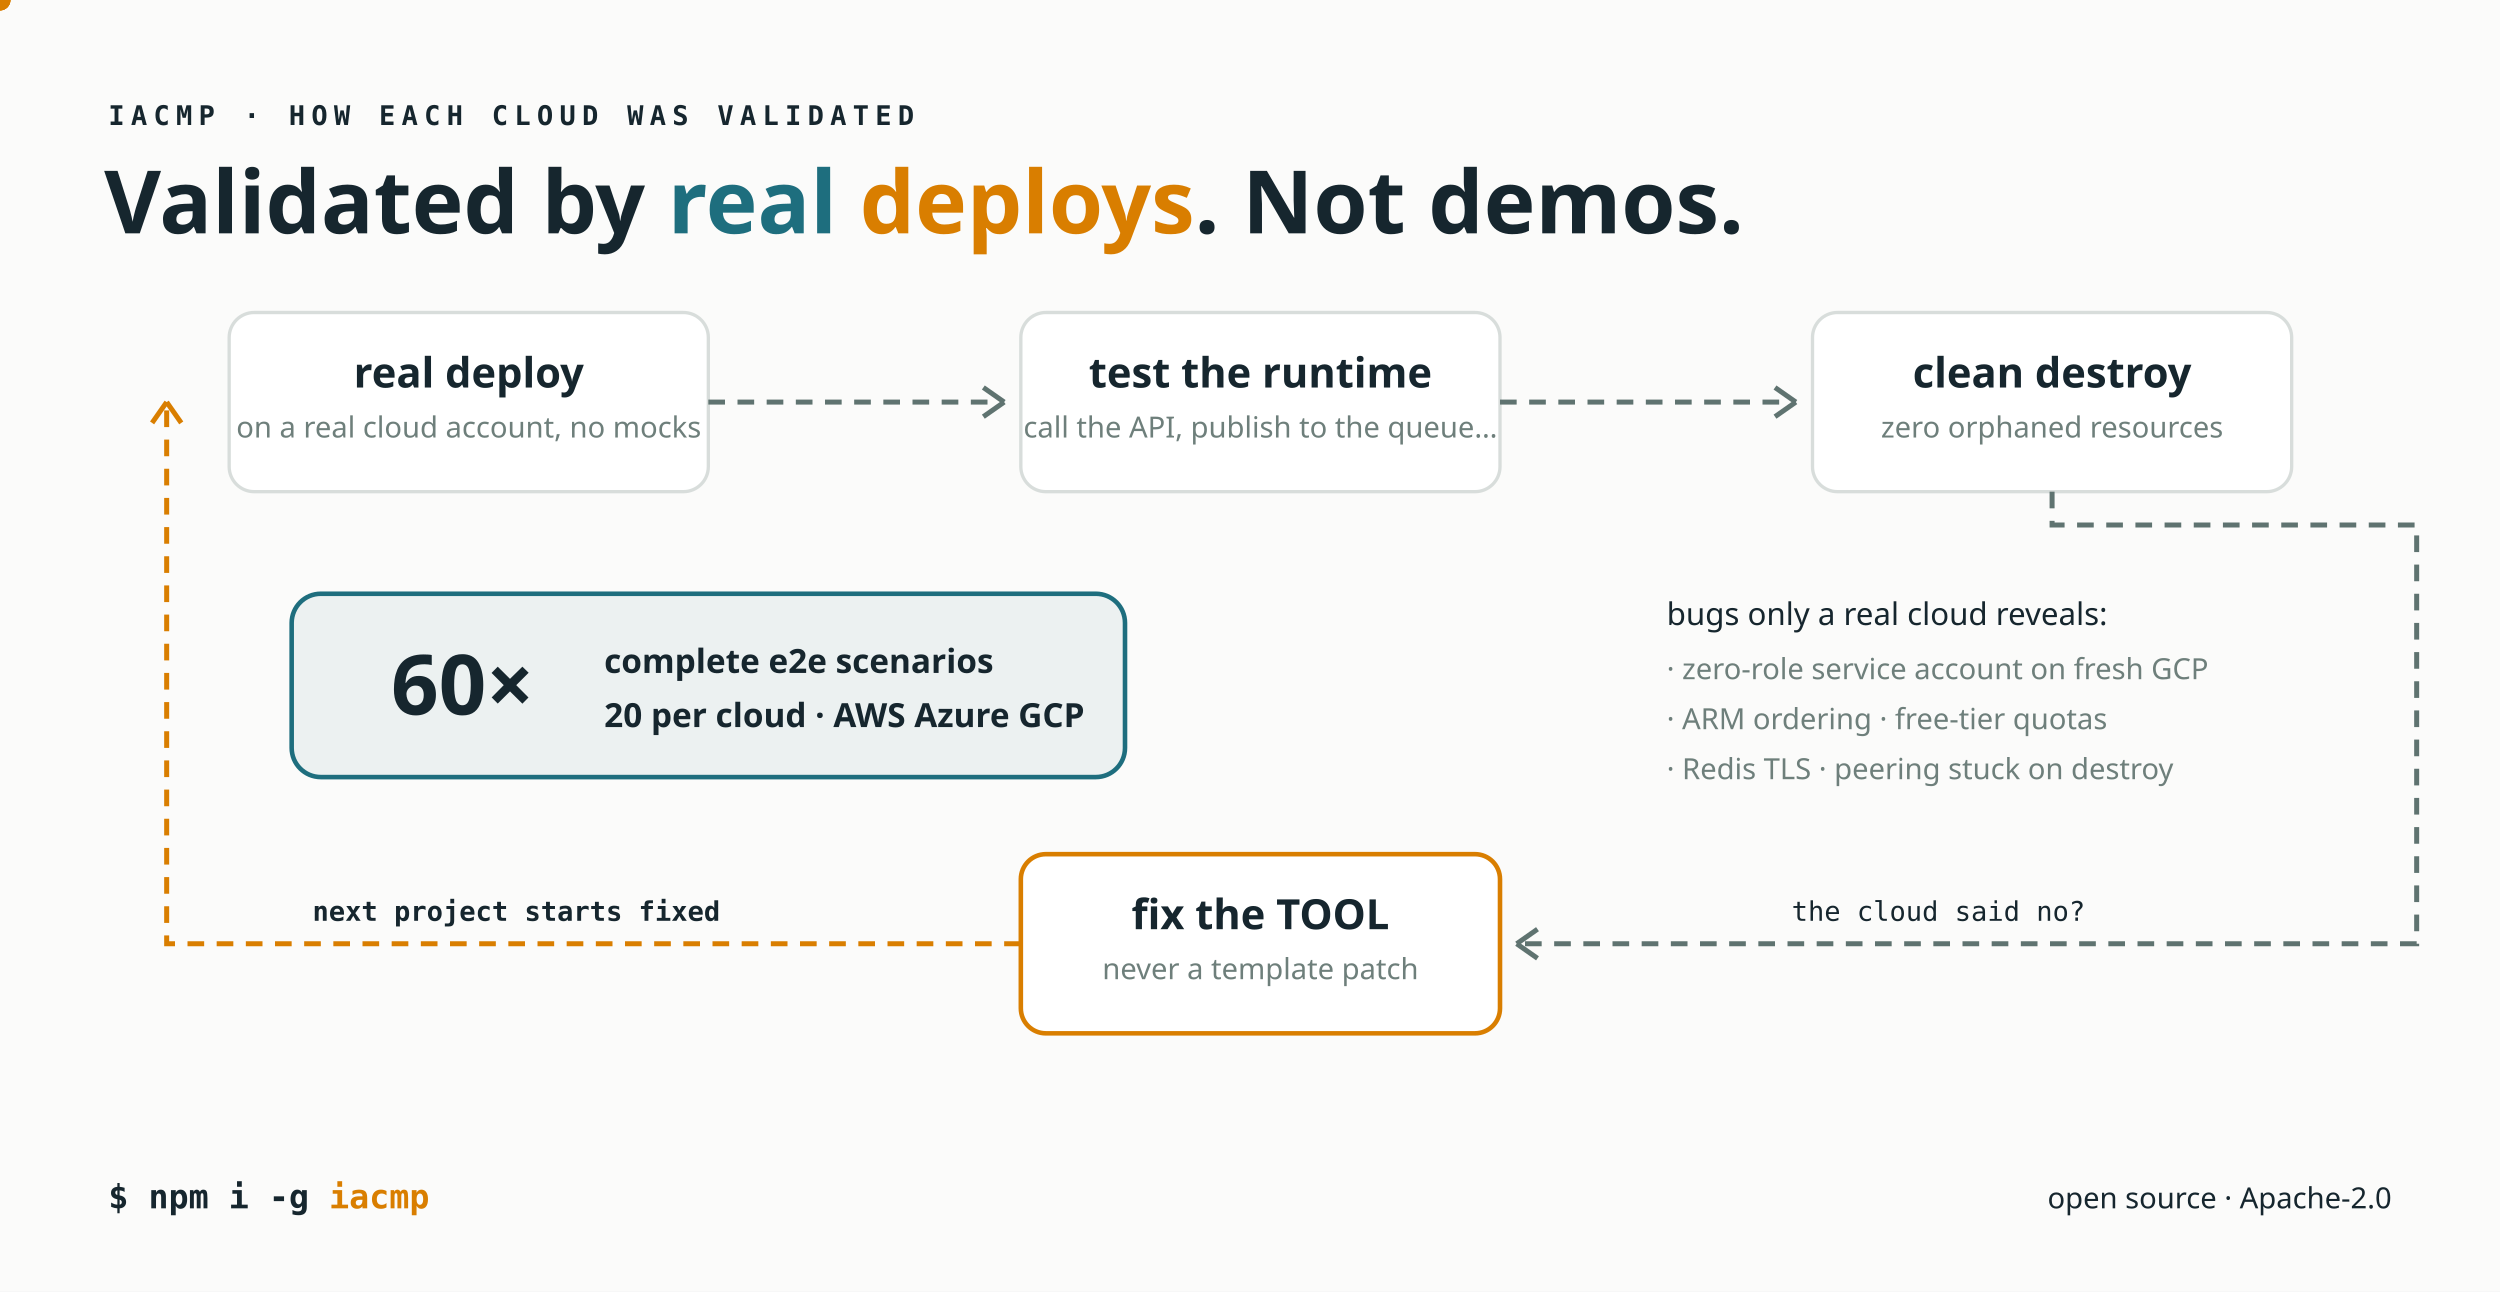
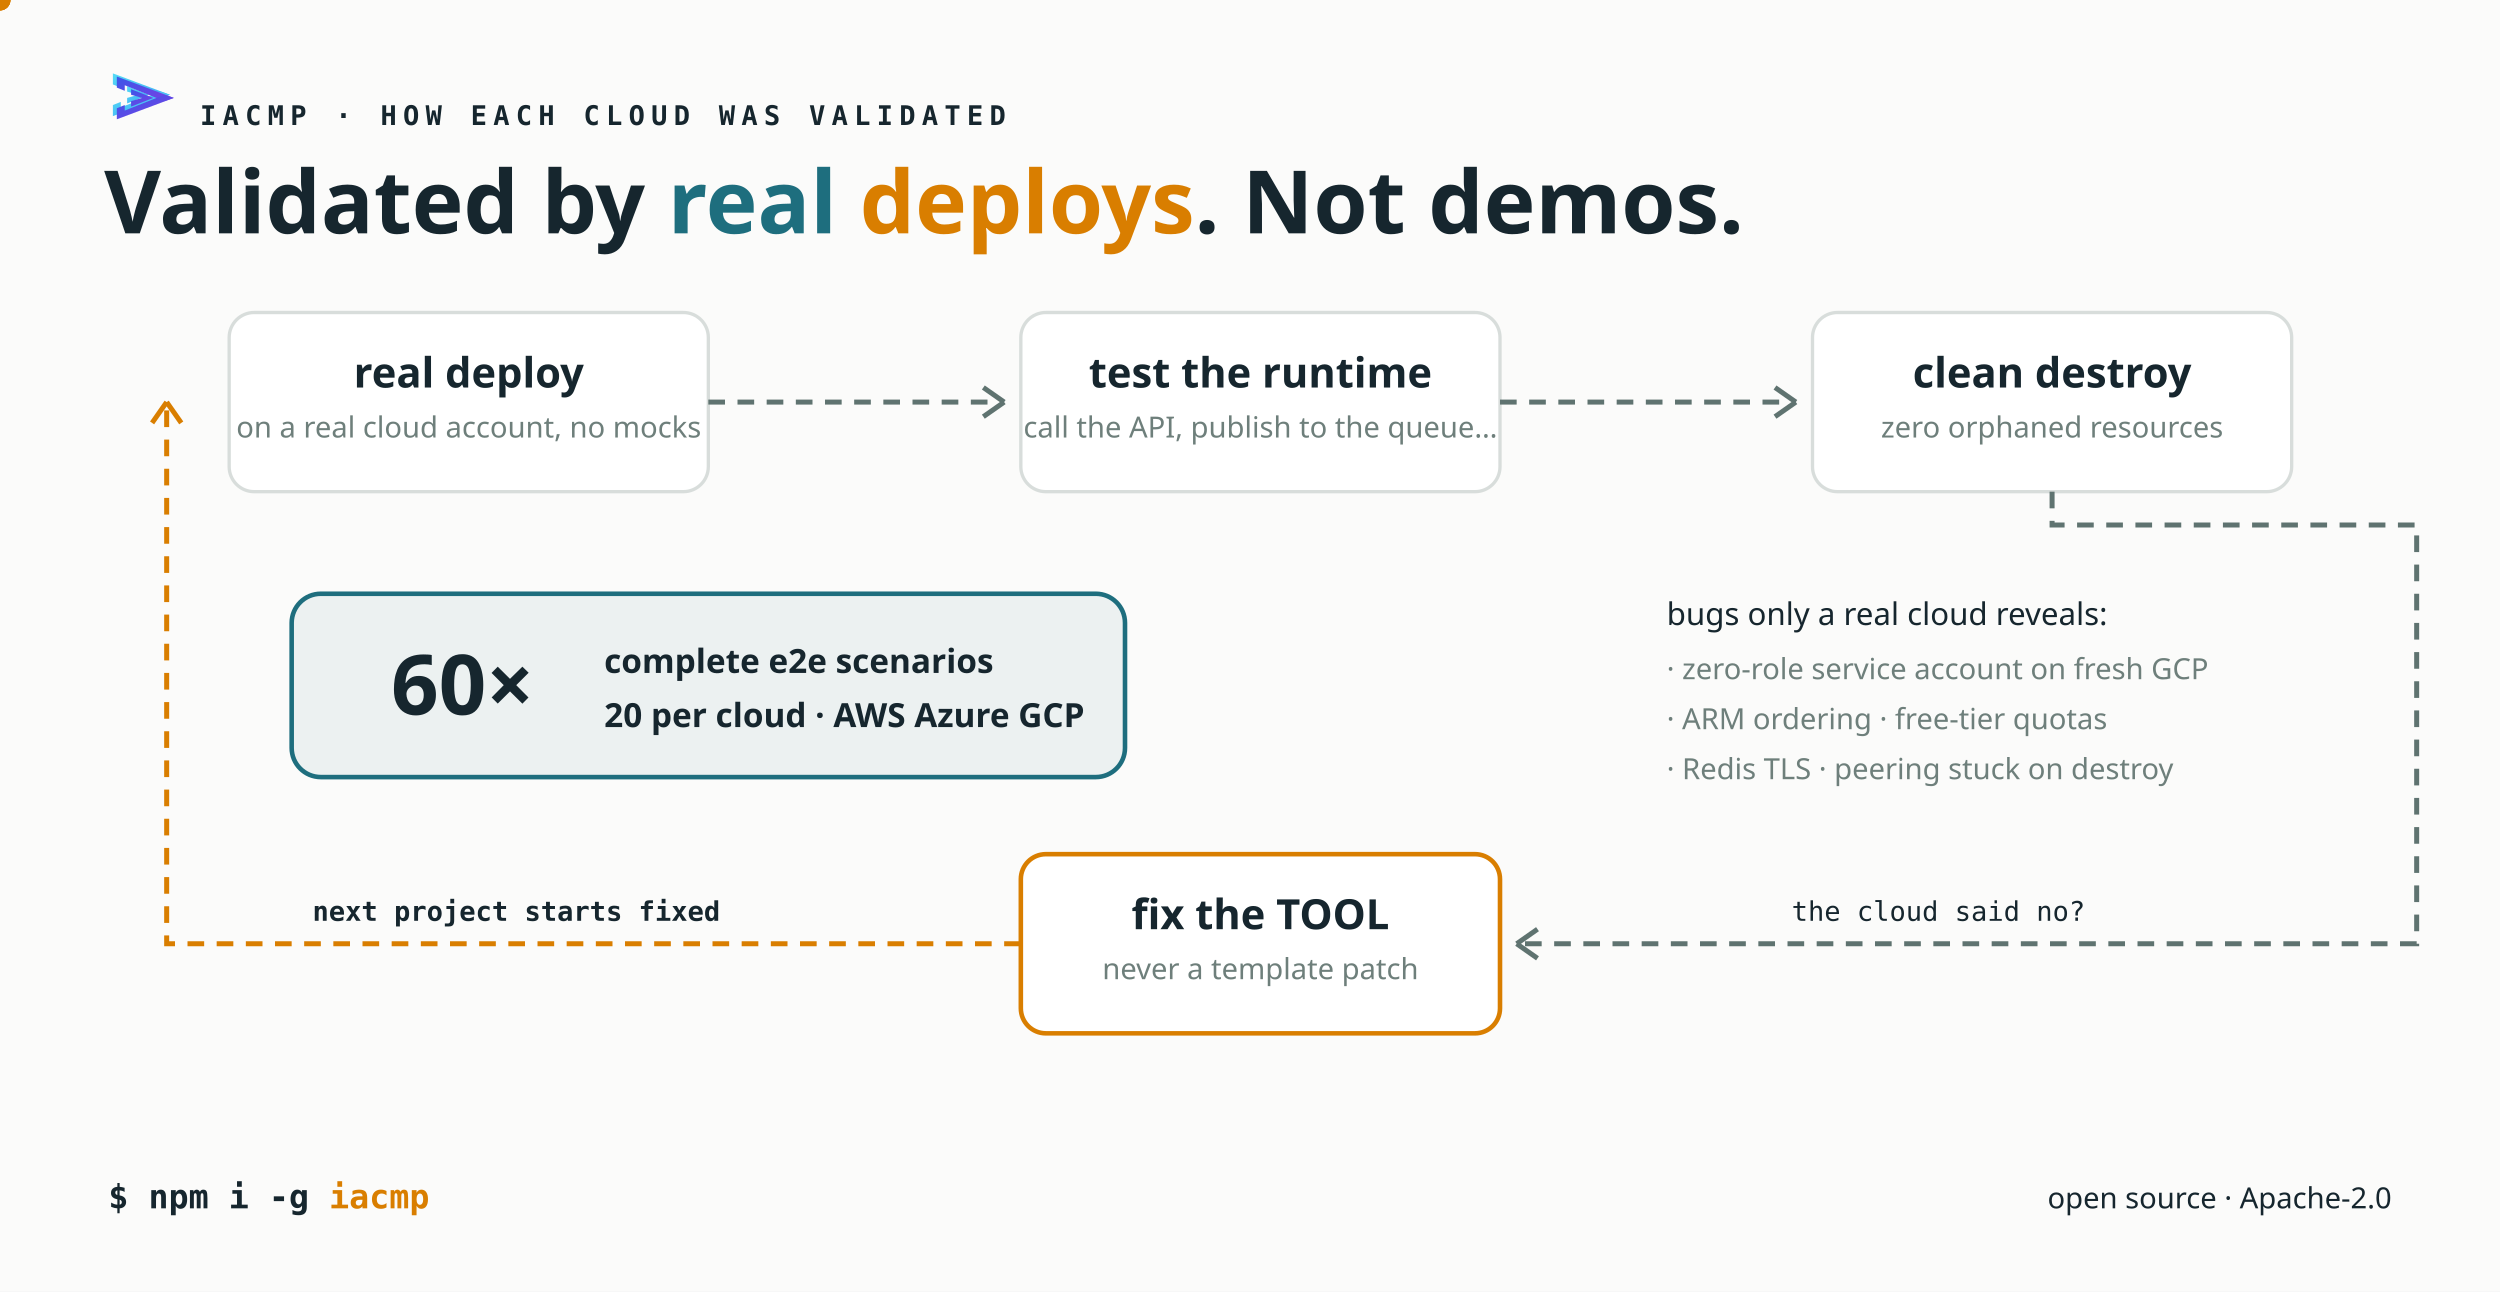
<svg xmlns="http://www.w3.org/2000/svg" viewBox="0 0 1200 620" font-family="'Avenir Next','Segoe UI',system-ui,sans-serif">
+   <defs>
+     <linearGradient id="lgBack" x1="0" y1="0" x2="1" y2="1">
+       <stop offset="0" stop-color="#55DBF5" />
+       <stop offset="1" stop-color="#3FA9F5" />
+     </linearGradient>
+     <linearGradient id="lgFront" x1="0" y1="0" x2="1" y2="1">
+       <stop offset="0" stop-color="#3B57E8" />
+       <stop offset="1" stop-color="#7A3FE4" />
+     </linearGradient>
+   </defs>
  <style>
  text { fill: #16262E; }
  .mono { font-family: ui-monospace,'SF Mono',Menlo,Consolas,monospace; }
  .sub { fill: #6E7F7B; }
  .wire { fill: none; stroke: #5F7370; stroke-width: 2.4; stroke-dasharray: 8 6; animation: march 1.5s linear infinite; }
  .wire.fix { stroke: #D97E00; }
  .tip { fill: none; stroke: #5F7370; stroke-width: 2.4; }
  .tip.fix { stroke: #D97E00; }
  @keyframes march { to { stroke-dashoffset: -14; } }
  .pulse { fill: #D97E00; }
  .p1 { offset-path: path('M340 193 L 482 193'); animation: tr 3s linear infinite; }
  .p2 { offset-path: path('M720 193 L 862 193'); animation: tr 3s linear infinite .75s; }
  .p3 { offset-path: path('M985 236 L 985 252 L 1160 252 L 1160 453 L 728 453'); animation: tr 3s linear infinite 1.5s; }
  .p4 { offset-path: path('M490 453 L 80 453 L 80 193 L 100 193'); animation: tr 3s linear infinite 2.25s; }
  @keyframes tr { from { offset-distance: 0%; opacity: 0; } 10% { opacity: 1; } 90% { opacity: 1; } to { offset-distance: 100%; opacity: 0; } }
</style>
  <rect width="1200" height="620" fill="#FBFBFA" />
-   <text x="52" y="60" class="mono" font-size="13" letter-spacing="3" font-weight="600" fill="#1E6E7E">IACMP · HOW EACH CLOUD WAS VALIDATED</text>
+   <g transform="translate(50,28) scale(0.38)">
+     <g transform="translate(-5,-4)" fill="url(#lgBack)">
+       <path d="M16,23 L88,50 L76,54 L26,34 L26,41 L16,37 Z" />
+       <path d="M16,77 L88,50 L76,46 L26,66 L26,59 L16,63 Z" />
+       <path d="M34,39 L62,50 L34,61 L34,54 L48,50 L34,46 Z" />
+     </g>
+     <g fill="url(#lgFront)">
+       <path d="M16,23 L88,50 L76,54 L26,34 L26,41 L16,37 Z" />
+       <path d="M16,77 L88,50 L76,46 L26,66 L26,59 L16,63 Z" />
+       <path d="M34,39 L62,50 L34,61 L34,54 L48,50 L34,46 Z" />
+     </g>
+   </g>
+   <text x="96" y="60" class="mono" font-size="13" letter-spacing="3" font-weight="600" fill="#1E6E7E">IACMP · HOW EACH CLOUD WAS VALIDATED</text>
  <text x="50" y="112" font-size="42" font-weight="700">Validated by <tspan fill="#1E6E7E">real</tspan>
    <tspan fill="#D97E00">deploys</tspan>. Not demos.</text>
  <g>
    <rect x="110" y="150" width="230" height="86" rx="12" fill="#fff" stroke="#D8DDDB" stroke-width="1.6" />
    <text x="225" y="186" font-size="20" font-weight="700" text-anchor="middle">real deploy</text>
    <text x="225" y="210" font-size="14" class="sub" text-anchor="middle">on a real cloud account, no mocks</text>
  </g>
  <g>
    <rect x="490" y="150" width="230" height="86" rx="12" fill="#fff" stroke="#D8DDDB" stroke-width="1.6" />
    <text x="605" y="186" font-size="20" font-weight="700" text-anchor="middle">test the runtime</text>
    <text x="605" y="210" font-size="14" class="sub" text-anchor="middle">call the API, publish to the queue…</text>
  </g>
  <g>
    <rect x="870" y="150" width="230" height="86" rx="12" fill="#fff" stroke="#D8DDDB" stroke-width="1.6" />
    <text x="985" y="186" font-size="20" font-weight="700" text-anchor="middle">clean destroy</text>
    <text x="985" y="210" font-size="14" class="sub" text-anchor="middle">zero orphaned resources</text>
  </g>
  <g>
    <rect x="490" y="410" width="230" height="86" rx="12" fill="#fff" stroke="#D97E00" stroke-width="2.2" />
    <text x="605" y="446" font-size="20" font-weight="700" text-anchor="middle">fix the TOOL</text>
    <text x="605" y="470" font-size="14" class="sub" text-anchor="middle">never a template patch</text>
  </g>
  <path class="wire" d="M340 193 L 478 193" />
  <path class="tip" d="M482 193 l -10 -7 M482 193 l -10 7" />
  <path class="wire" d="M720 193 L 858 193" />
  <path class="tip" d="M862 193 l -10 -7 M862 193 l -10 7" />
  <path class="wire" d="M985 236 L 985 252 L 1160 252 L 1160 453 L 732 453" />
  <path class="tip" d="M728 453 l 10 -7 M728 453 l 10 7" />
  <text x="860" y="442" class="mono" font-size="13" fill="#44555C">the cloud said no?</text>
  <path class="wire fix" d="M490 453 L 80 453 L 80 197" />
  <path class="tip fix" d="M80 193 l -7 10 M80 193 l 7 10" />
  <text x="150" y="442" class="mono" font-size="13" font-weight="600" fill="#B36400">next project starts fixed</text>
  <rect x="140" y="285" width="400" height="88" rx="14" fill="rgba(30,110,126,.07)" stroke="#1E6E7E" stroke-width="2.2" />
  <text x="222" y="343" font-size="40" font-weight="700" fill="#1E6E7E" text-anchor="middle">60×</text>
  <text x="290" y="323" font-size="16" font-weight="600" fill="#44555C">complete e2e scenarios</text>
  <text x="290" y="349" font-size="16" font-weight="600" fill="#44555C">20 per cloud · AWS Azure GCP</text>
  <text x="800" y="300" font-size="15" fill="#44555C">bugs only a real cloud reveals:</text>
  <text x="800" y="326" font-size="14" class="sub">· zero-role service account on fresh GCP</text>
  <text x="800" y="350" font-size="14" class="sub">· ARM ordering · free-tier quotas</text>
  <text x="800" y="374" font-size="14" class="sub">· Redis TLS · peering stuck on destroy</text>
  <circle class="pulse p1" r="5" />
  <circle class="pulse p2" r="5" />
  <circle class="pulse p3" r="5" />
  <circle class="pulse p4" r="5" />
  <text x="52" y="580" class="mono" font-size="16" font-weight="600">$ npm i -g <tspan fill="#D97E00" font-weight="700">iacmp</tspan>
  </text>
  <text x="1148" y="580" font-size="14" fill="#6E7F7B" text-anchor="end">open source · Apache-2.0</text>
</svg>
